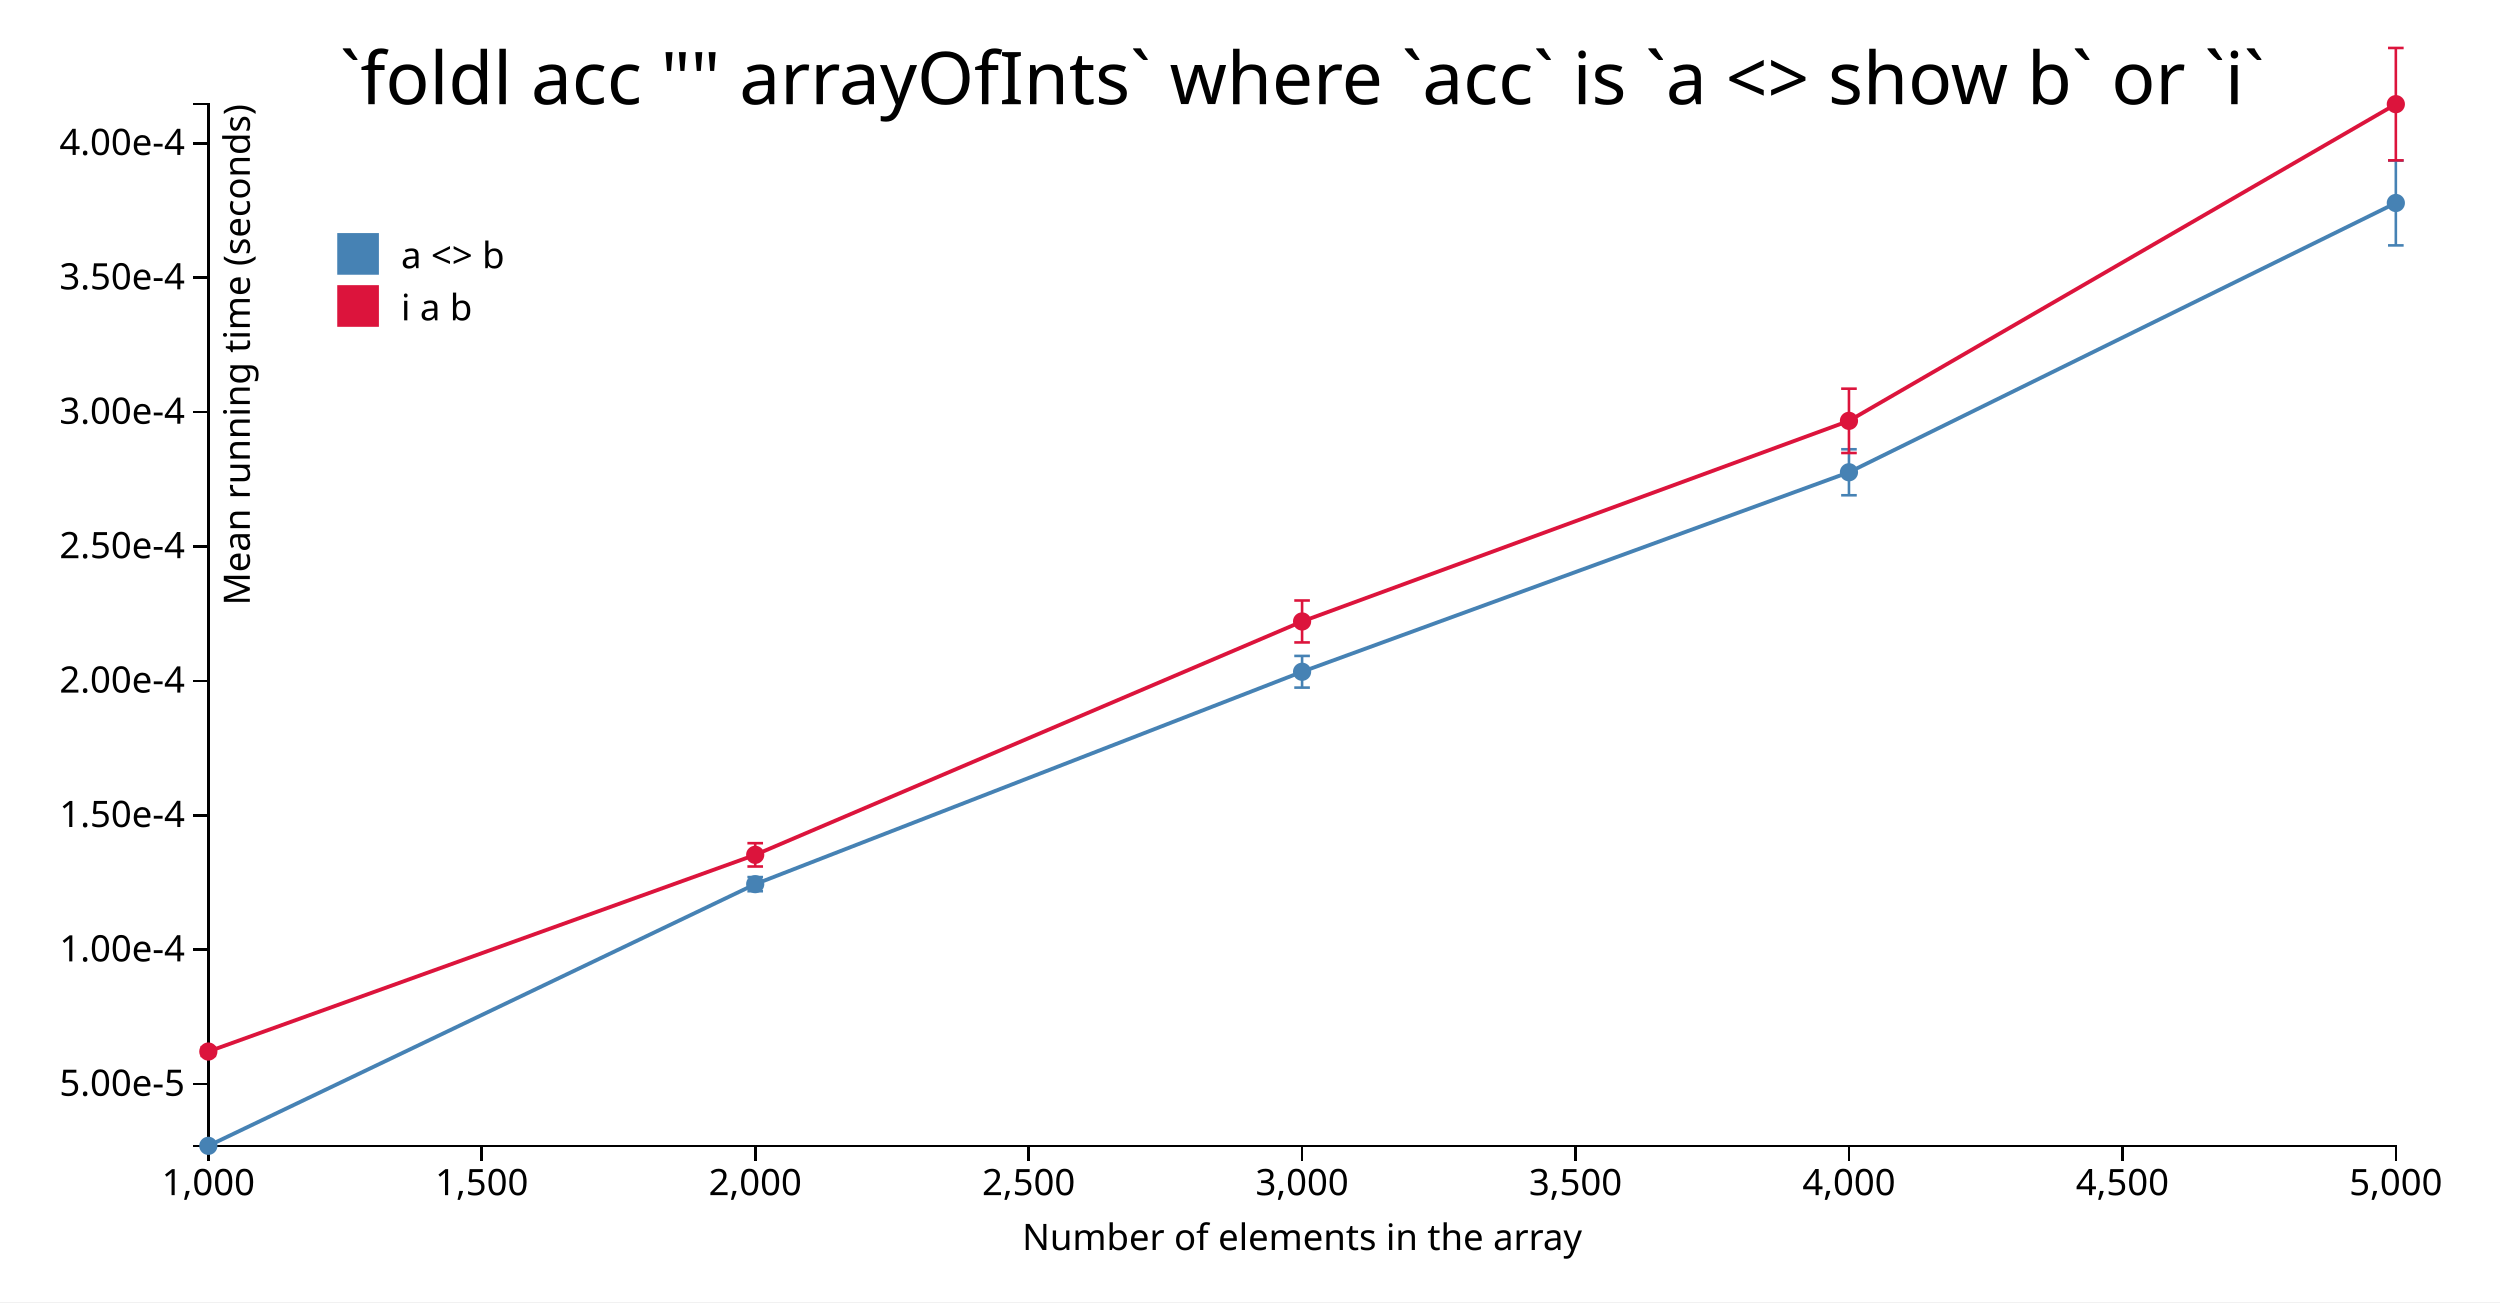
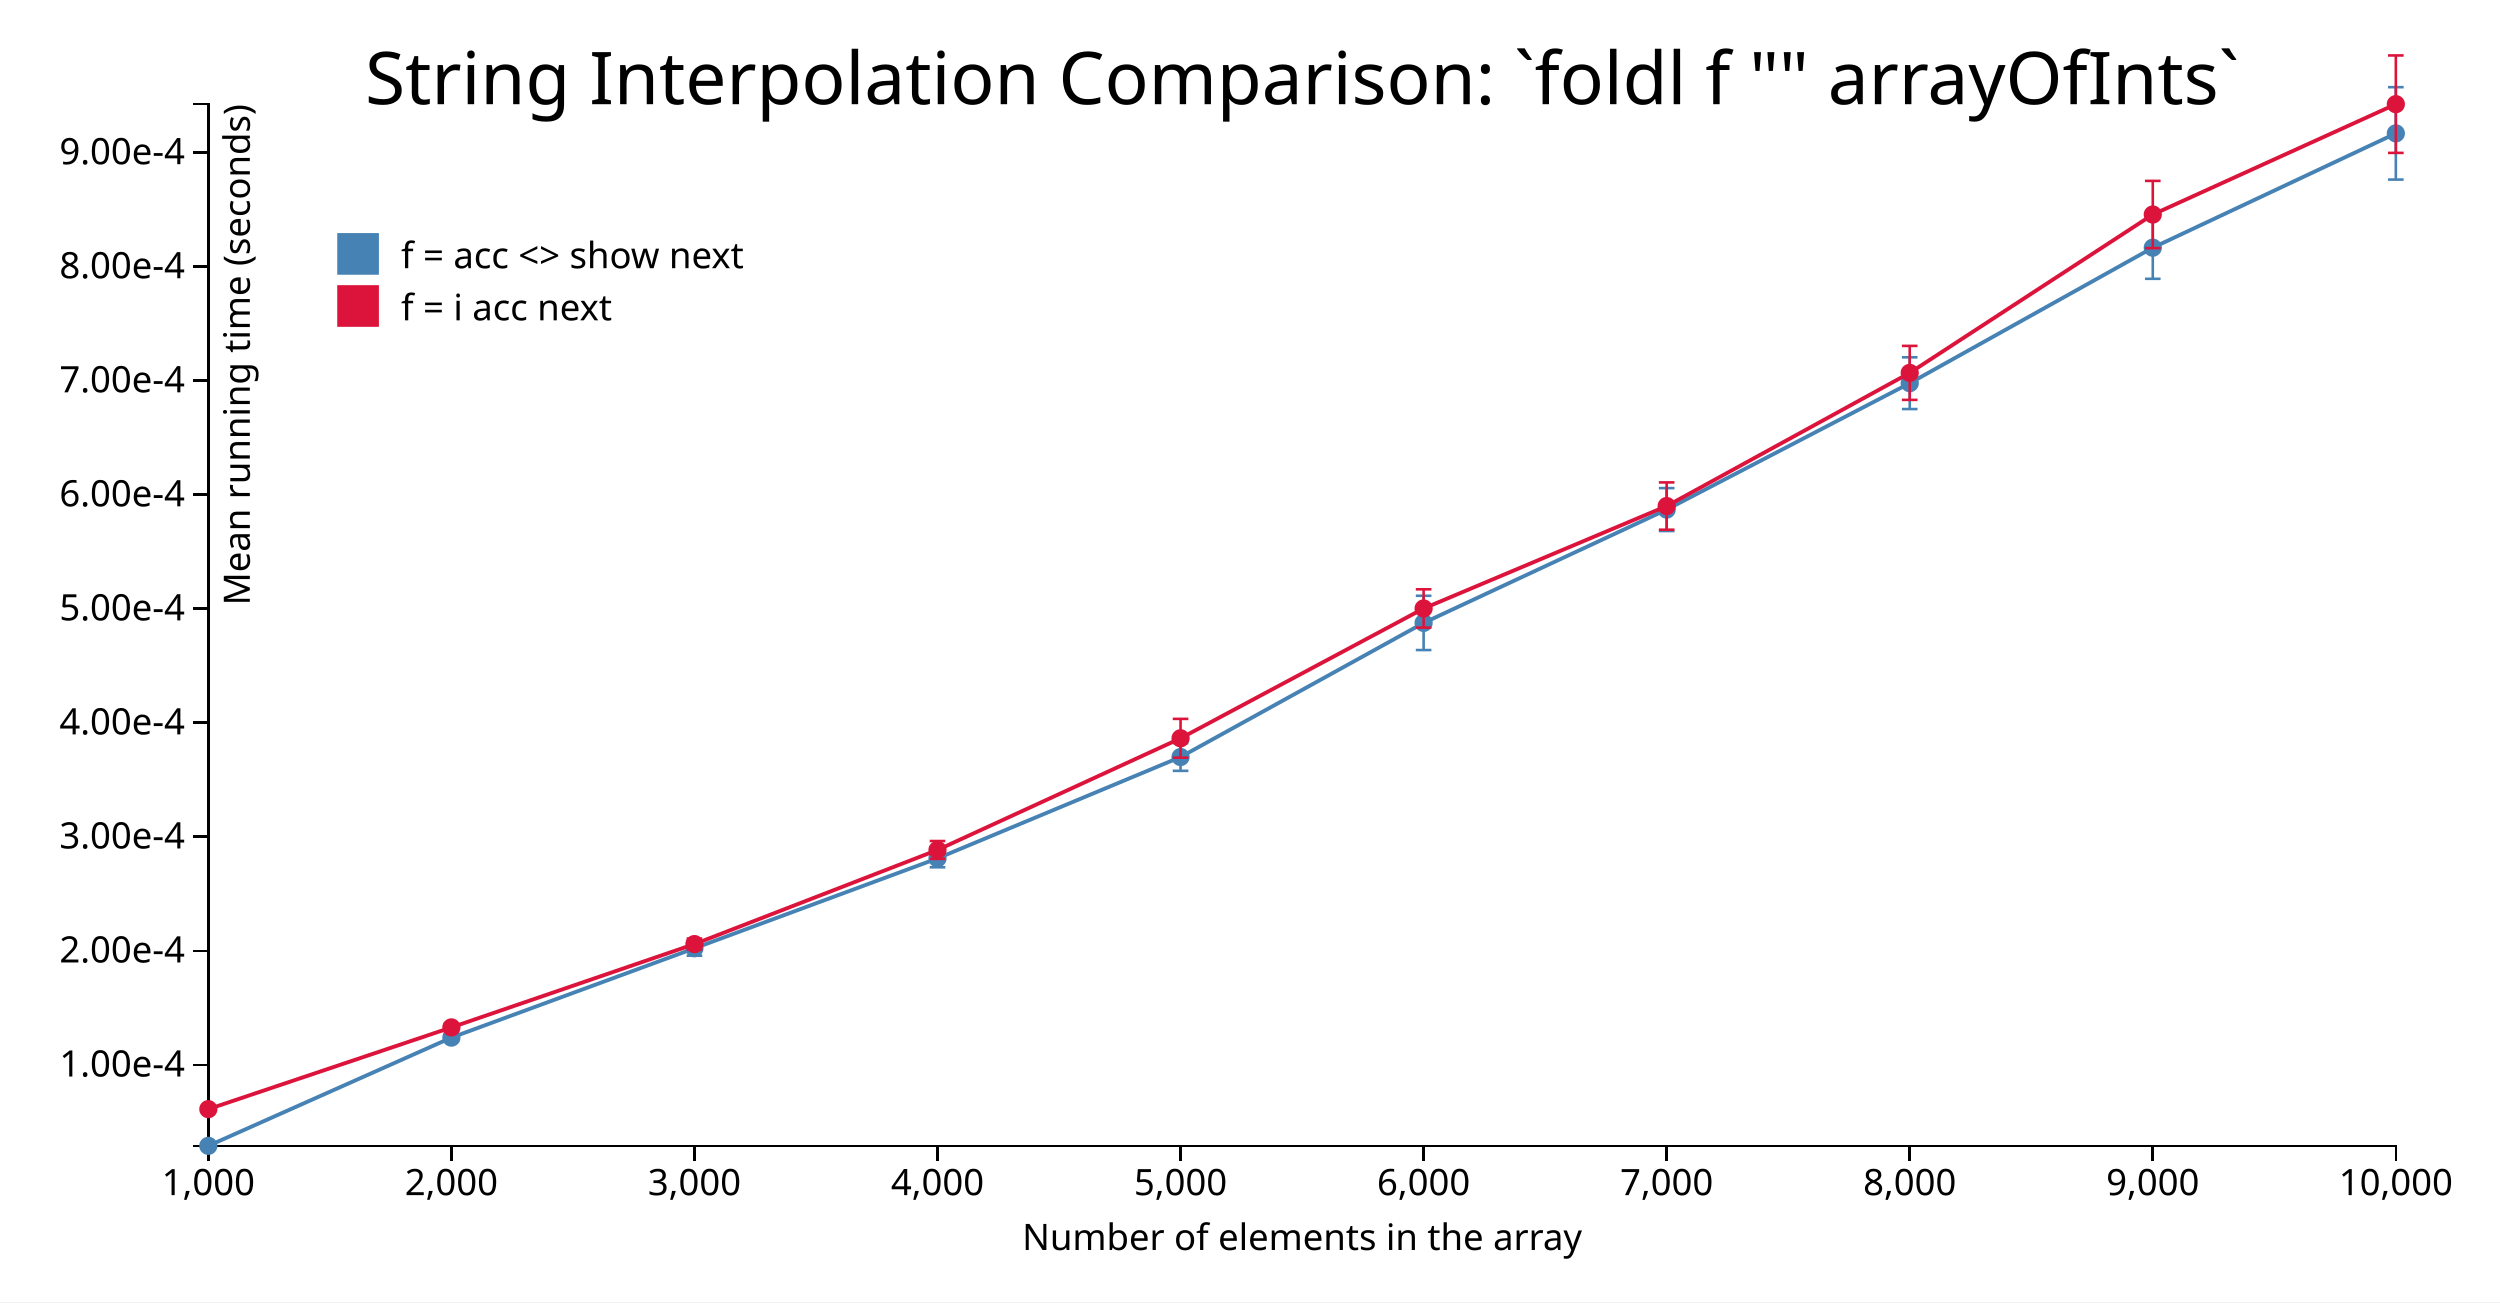
<svg xmlns="http://www.w3.org/2000/svg" width="960" height="500">
  <defs>
    <style type="text/css">
.background {
  fill: white;
}

text {
  font-size: 14px;
  font-family: sans-serif;
}

.axis-path,
.axis-line {
  fill: none;
  stroke: #000;
  stroke-width: 1px;
  shape-rendering: crispEdges;
}

.line {
  fill: none;
  stroke-width: 1.5px;
}

.data-series-0 {
  stroke: steelblue;
  fill: steelblue;
}

.data-series-1 {
  stroke: crimson;
  fill: crimson;
}

.data-series-2 {
  stroke: mediumseagreen;
  fill: mediumseagreen;
}

.data-series-3 {
  stroke: mediumslateblue;
  fill: mediumslateblue;
}

.data-series-4 {
  stroke: goldenrod;
  fill: goldenrod;
}

.error-bar {
  fill: none;
}
</style>
  </defs>
  <rect width="960" height="500" class="background" />
  <g transform="translate(80,40)">
    <g transform="translate(420, 0)">
-       <text style="text-anchor: middle; font-size: 28px;">`foldl acc "" arrayOfInts` where `acc` is `a &lt;&gt; show b` or `i`</text>
+       <text style="text-anchor: middle; font-size: 28px;">String Interpolation Comparison: `foldl f "" arrayOfInts`</text>
    </g>
    <g class="x axis" transform="translate(0,400)">
      <g class="tick" style="opacity: 1;" transform="translate(0,0)">
        <line y2="6" x2="0" class="axis-line" />
        <text dy=".71em" style="text-anchor: middle;" y="9" x="0">1,000</text>
      </g>
-       <g class="tick" style="opacity: 1;" transform="translate(105,0)">
-         <line y2="6" x2="0" class="axis-line" />
-         <text dy=".71em" style="text-anchor: middle;" y="9" x="0">1,500</text>
-       </g>
-       <g class="tick" style="opacity: 1;" transform="translate(210,0)">
+       <g class="tick" style="opacity: 1;" transform="translate(93.33333,0)">
        <line y2="6" x2="0" class="axis-line" />
        <text dy=".71em" style="text-anchor: middle;" y="9" x="0">2,000</text>
      </g>
-       <g class="tick" style="opacity: 1;" transform="translate(315,0)">
-         <line y2="6" x2="0" class="axis-line" />
-         <text dy=".71em" style="text-anchor: middle;" y="9" x="0">2,500</text>
-       </g>
-       <g class="tick" style="opacity: 1;" transform="translate(420,0)">
+       <g class="tick" style="opacity: 1;" transform="translate(186.6667,0)">
        <line y2="6" x2="0" class="axis-line" />
        <text dy=".71em" style="text-anchor: middle;" y="9" x="0">3,000</text>
      </g>
-       <g class="tick" style="opacity: 1;" transform="translate(525,0)">
-         <line y2="6" x2="0" class="axis-line" />
-         <text dy=".71em" style="text-anchor: middle;" y="9" x="0">3,500</text>
-       </g>
-       <g class="tick" style="opacity: 1;" transform="translate(630,0)">
+       <g class="tick" style="opacity: 1;" transform="translate(280,0)">
        <line y2="6" x2="0" class="axis-line" />
        <text dy=".71em" style="text-anchor: middle;" y="9" x="0">4,000</text>
      </g>
-       <g class="tick" style="opacity: 1;" transform="translate(735,0)">
+       <g class="tick" style="opacity: 1;" transform="translate(373.3333,0)">
        <line y2="6" x2="0" class="axis-line" />
-         <text dy=".71em" style="text-anchor: middle;" y="9" x="0">4,500</text>
+         <text dy=".71em" style="text-anchor: middle;" y="9" x="0">5,000</text>
+       </g>
+       <g class="tick" style="opacity: 1;" transform="translate(466.6667,0)">
+         <line y2="6" x2="0" class="axis-line" />
+         <text dy=".71em" style="text-anchor: middle;" y="9" x="0">6,000</text>
+       </g>
+       <g class="tick" style="opacity: 1;" transform="translate(560,0)">
+         <line y2="6" x2="0" class="axis-line" />
+         <text dy=".71em" style="text-anchor: middle;" y="9" x="0">7,000</text>
+       </g>
+       <g class="tick" style="opacity: 1;" transform="translate(653.3333,0)">
+         <line y2="6" x2="0" class="axis-line" />
+         <text dy=".71em" style="text-anchor: middle;" y="9" x="0">8,000</text>
+       </g>
+       <g class="tick" style="opacity: 1;" transform="translate(746.6667,0)">
+         <line y2="6" x2="0" class="axis-line" />
+         <text dy=".71em" style="text-anchor: middle;" y="9" x="0">9,000</text>
      </g>
      <g class="tick" style="opacity: 1;" transform="translate(840,0)">
        <line y2="6" x2="0" class="axis-line" />
-         <text dy=".71em" style="text-anchor: middle;" y="9" x="0">5,000</text>
+         <text dy=".71em" style="text-anchor: middle;" y="9" x="0">10,000</text>
      </g>
      <path class="axis-path" d="M0,6V0H840V6" />
      <text x="420" y="40" style="text-anchor: middle;">Number of elements in the array</text>
    </g>
    <g class="y axis">
-       <g class="tick" style="opacity: 1;" transform="translate(0,376.3003)">
-         <line x2="-6" y2="0" class="axis-line" />
-         <text dy=".32em" style="text-anchor: end;" x="-9" y="0">5.00e-5</text>
-       </g>
-       <g class="tick" style="opacity: 1;" transform="translate(0,324.6894)">
+       <g class="tick" style="opacity: 1;" transform="translate(0,368.9067)">
        <line x2="-6" y2="0" class="axis-line" />
        <text dy=".32em" style="text-anchor: end;" x="-9" y="0">1.00e-4</text>
      </g>
-       <g class="tick" style="opacity: 1;" transform="translate(0,273.0785)">
-         <line x2="-6" y2="0" class="axis-line" />
-         <text dy=".32em" style="text-anchor: end;" x="-9" y="0">1.50e-4</text>
-       </g>
-       <g class="tick" style="opacity: 1;" transform="translate(0,221.4676)">
+       <g class="tick" style="opacity: 1;" transform="translate(0,325.1163)">
        <line x2="-6" y2="0" class="axis-line" />
        <text dy=".32em" style="text-anchor: end;" x="-9" y="0">2.00e-4</text>
      </g>
-       <g class="tick" style="opacity: 1;" transform="translate(0,169.8567)">
-         <line x2="-6" y2="0" class="axis-line" />
-         <text dy=".32em" style="text-anchor: end;" x="-9" y="0">2.50e-4</text>
-       </g>
-       <g class="tick" style="opacity: 1;" transform="translate(0,118.2458)">
+       <g class="tick" style="opacity: 1;" transform="translate(0,281.3259)">
        <line x2="-6" y2="0" class="axis-line" />
        <text dy=".32em" style="text-anchor: end;" x="-9" y="0">3.00e-4</text>
      </g>
-       <g class="tick" style="opacity: 1;" transform="translate(0,66.63493)">
-         <line x2="-6" y2="0" class="axis-line" />
-         <text dy=".32em" style="text-anchor: end;" x="-9" y="0">3.50e-4</text>
-       </g>
-       <g class="tick" style="opacity: 1;" transform="translate(0,15.02404)">
+       <g class="tick" style="opacity: 1;" transform="translate(0,237.5355)">
        <line x2="-6" y2="0" class="axis-line" />
        <text dy=".32em" style="text-anchor: end;" x="-9" y="0">4.00e-4</text>
+       </g>
+       <g class="tick" style="opacity: 1;" transform="translate(0,193.7451)">
+         <line x2="-6" y2="0" class="axis-line" />
+         <text dy=".32em" style="text-anchor: end;" x="-9" y="0">5.00e-4</text>
+       </g>
+       <g class="tick" style="opacity: 1;" transform="translate(0,149.9548)">
+         <line x2="-6" y2="0" class="axis-line" />
+         <text dy=".32em" style="text-anchor: end;" x="-9" y="0">6.00e-4</text>
+       </g>
+       <g class="tick" style="opacity: 1;" transform="translate(0,106.1644)">
+         <line x2="-6" y2="0" class="axis-line" />
+         <text dy=".32em" style="text-anchor: end;" x="-9" y="0">7.00e-4</text>
+       </g>
+       <g class="tick" style="opacity: 1;" transform="translate(0,62.37398)">
+         <line x2="-6" y2="0" class="axis-line" />
+         <text dy=".32em" style="text-anchor: end;" x="-9" y="0">8.00e-4</text>
+       </g>
+       <g class="tick" style="opacity: 1;" transform="translate(0,18.58359)">
+         <line x2="-6" y2="0" class="axis-line" />
+         <text dy=".32em" style="text-anchor: end;" x="-9" y="0">9.00e-4</text>
      </g>
      <path class="axis-path" d="M-6,0H0V400H-6" />
      <text transform="rotate(-90)" y="6" dy=".71em" style="text-anchor: end;">Mean running time (seconds)</text>
    </g>
    <g class="data-series-0">
      <circle cx="0" cy="400" r="3" />
-       <circle cx="210" cy="299.515" r="3" />
-       <circle cx="420" cy="217.957" r="3" />
-       <circle cx="630" cy="141.349" r="3" />
-       <circle cx="840" cy="37.947" r="3" />
-       <path class="error-bar" x="0" y="400" d="M 0 400 V 399.381 h -3 h 6 h -3 V 400.619 h -3 h 6" />
-       <path class="error-bar" x="210" y="299.515" d="M 210 299.515 V 296.799 h -3 h 6 h -3 V 302.23 h -3 h 6" />
-       <path class="error-bar" x="420" y="217.957" d="M 420 217.957 V 211.872 h -3 h 6 h -3 V 224.042 h -3 h 6" />
-       <path class="error-bar" x="630" y="141.349" d="M 630 141.349 V 132.516 h -3 h 6 h -3 V 150.181 h -3 h 6" />
-       <path class="error-bar" x="840" y="37.947" d="M 840 37.947 V 21.664 h -3 h 6 h -3 V 54.229 h -3 h 6" />
-       <path class="line" d="M0,400L210,299.515L420,217.957L630,141.349L840,37.947" />
+       <circle cx="93.333" cy="358.443" r="3" />
+       <circle cx="186.667" cy="324.138" r="3" />
+       <circle cx="280" cy="289.612" r="3" />
+       <circle cx="373.333" cy="250.69" r="3" />
+       <circle cx="466.667" cy="199.195" r="3" />
+       <circle cx="560" cy="155.674" r="3" />
+       <circle cx="653.333" cy="107.144" r="3" />
+       <circle cx="746.667" cy="55.11" r="3" />
+       <circle cx="840" cy="11.219" r="3" />
+       <path class="error-bar" x="0" y="400" d="M 0 400 V 399.67 h -3 h 6 h -3 V 400.33 h -3 h 6" />
+       <path class="error-bar" x="93.333" y="358.443" d="M 93.333 358.443 V 357.029 h -3 h 6 h -3 V 359.858 h -3 h 6" />
+       <path class="error-bar" x="186.667" y="324.138" d="M 186.667 324.138 V 321.291 h -3 h 6 h -3 V 326.986 h -3 h 6" />
+       <path class="error-bar" x="280" y="289.612" d="M 280 289.612 V 286.182 h -3 h 6 h -3 V 293.042 h -3 h 6" />
+       <path class="error-bar" x="373.333" y="250.69" d="M 373.333 250.69 V 245.372 h -3 h 6 h -3 V 256.007 h -3 h 6" />
+       <path class="error-bar" x="466.667" y="199.195" d="M 466.667 199.195 V 188.775 h -3 h 6 h -3 V 209.615 h -3 h 6" />
+       <path class="error-bar" x="560" y="155.674" d="M 560 155.674 V 147.432 h -3 h 6 h -3 V 163.917 h -3 h 6" />
+       <path class="error-bar" x="653.333" y="107.144" d="M 653.333 107.144 V 97.212 h -3 h 6 h -3 V 117.076 h -3 h 6" />
+       <path class="error-bar" x="746.667" y="55.11" d="M 746.667 55.11 V 43.16 h -3 h 6 h -3 V 67.061 h -3 h 6" />
+       <path class="error-bar" x="840" y="11.219" d="M 840 11.219 V -6.524 h -3 h 6 h -3 V 28.963 h -3 h 6" />
+       <path class="line" d="M0,400L93.333,358.443L186.667,324.138L280,289.612L373.333,250.69L466.667,199.195L560,155.674L653.333,107.144L746.667,55.11L840,11.219" />
    </g>
    <g class="data-series-1">
-       <circle cx="0" cy="363.79" r="3" />
-       <circle cx="210" cy="288.257" r="3" />
-       <circle cx="420" cy="198.643" r="3" />
-       <circle cx="630" cy="121.605" r="3" />
+       <circle cx="0" cy="385.912" r="3" />
+       <circle cx="93.333" cy="354.522" r="3" />
+       <circle cx="186.667" cy="322.525" r="3" />
+       <circle cx="280" cy="286.378" r="3" />
+       <circle cx="373.333" cy="243.5" r="3" />
+       <circle cx="466.667" cy="193.654" r="3" />
+       <circle cx="560" cy="154.326" r="3" />
+       <circle cx="653.333" cy="103.188" r="3" />
+       <circle cx="746.667" cy="42.377" r="3" />
      <circle cx="840" cy="0" r="3" />
-       <path class="error-bar" x="0" y="363.79" d="M 0 363.79 V 362.124 h -3 h 6 h -3 V 365.457 h -3 h 6" />
-       <path class="error-bar" x="210" y="288.257" d="M 210 288.257 V 283.777 h -3 h 6 h -3 V 292.738 h -3 h 6" />
-       <path class="error-bar" x="420" y="198.643" d="M 420 198.643 V 190.591 h -3 h 6 h -3 V 206.696 h -3 h 6" />
-       <path class="error-bar" x="630" y="121.605" d="M 630 121.605 V 109.254 h -3 h 6 h -3 V 133.955 h -3 h 6" />
-       <path class="error-bar" x="840" y="0" d="M 840 0 V -21.581 h -3 h 6 h -3 V 21.581 h -3 h 6" />
-       <path class="line" d="M0,363.79L210,288.257L420,198.643L630,121.605L840,0" />
+       <path class="error-bar" x="0" y="385.912" d="M 0 385.912 V 385.319 h -3 h 6 h -3 V 386.505 h -3 h 6" />
+       <path class="error-bar" x="93.333" y="354.522" d="M 93.333 354.522 V 353.17 h -3 h 6 h -3 V 355.874 h -3 h 6" />
+       <path class="error-bar" x="186.667" y="322.525" d="M 186.667 322.525 V 320.41 h -3 h 6 h -3 V 324.64 h -3 h 6" />
+       <path class="error-bar" x="280" y="286.378" d="M 280 286.378 V 282.955 h -3 h 6 h -3 V 289.8 h -3 h 6" />
+       <path class="error-bar" x="373.333" y="243.5" d="M 373.333 243.5 V 236.047 h -3 h 6 h -3 V 250.953 h -3 h 6" />
+       <path class="error-bar" x="466.667" y="193.654" d="M 466.667 193.654 V 186.292 h -3 h 6 h -3 V 201.017 h -3 h 6" />
+       <path class="error-bar" x="560" y="154.326" d="M 560 154.326 V 145.242 h -3 h 6 h -3 V 163.409 h -3 h 6" />
+       <path class="error-bar" x="653.333" y="103.188" d="M 653.333 103.188 V 92.821 h -3 h 6 h -3 V 113.555 h -3 h 6" />
+       <path class="error-bar" x="746.667" y="42.377" d="M 746.667 42.377 V 29.464 h -3 h 6 h -3 V 55.29 h -3 h 6" />
+       <path class="error-bar" x="840" y="0" d="M 840 0 V -18.709 h -3 h 6 h -3 V 18.709 h -3 h 6" />
+       <path class="line" d="M0,385.912L93.333,354.522L186.667,322.525L280,286.378L373.333,243.5L466.667,193.654L560,154.326L653.333,103.188L746.667,42.377L840,0" />
    </g>
    <g class="legend" transform="translate(50, 50)">
      <rect x="0" y="0" width="15" height="15" class="data-series-0" />
      <rect x="0" y="20" width="15" height="15" class="data-series-1" />
-       <text x="24" y="13">a &lt;&gt; b</text>
-       <text x="24" y="33">i a b</text>
+       <text x="24" y="13">f = acc &lt;&gt; show next</text>
+       <text x="24" y="33">f = i acc next</text>
    </g>
  </g>
</svg>
